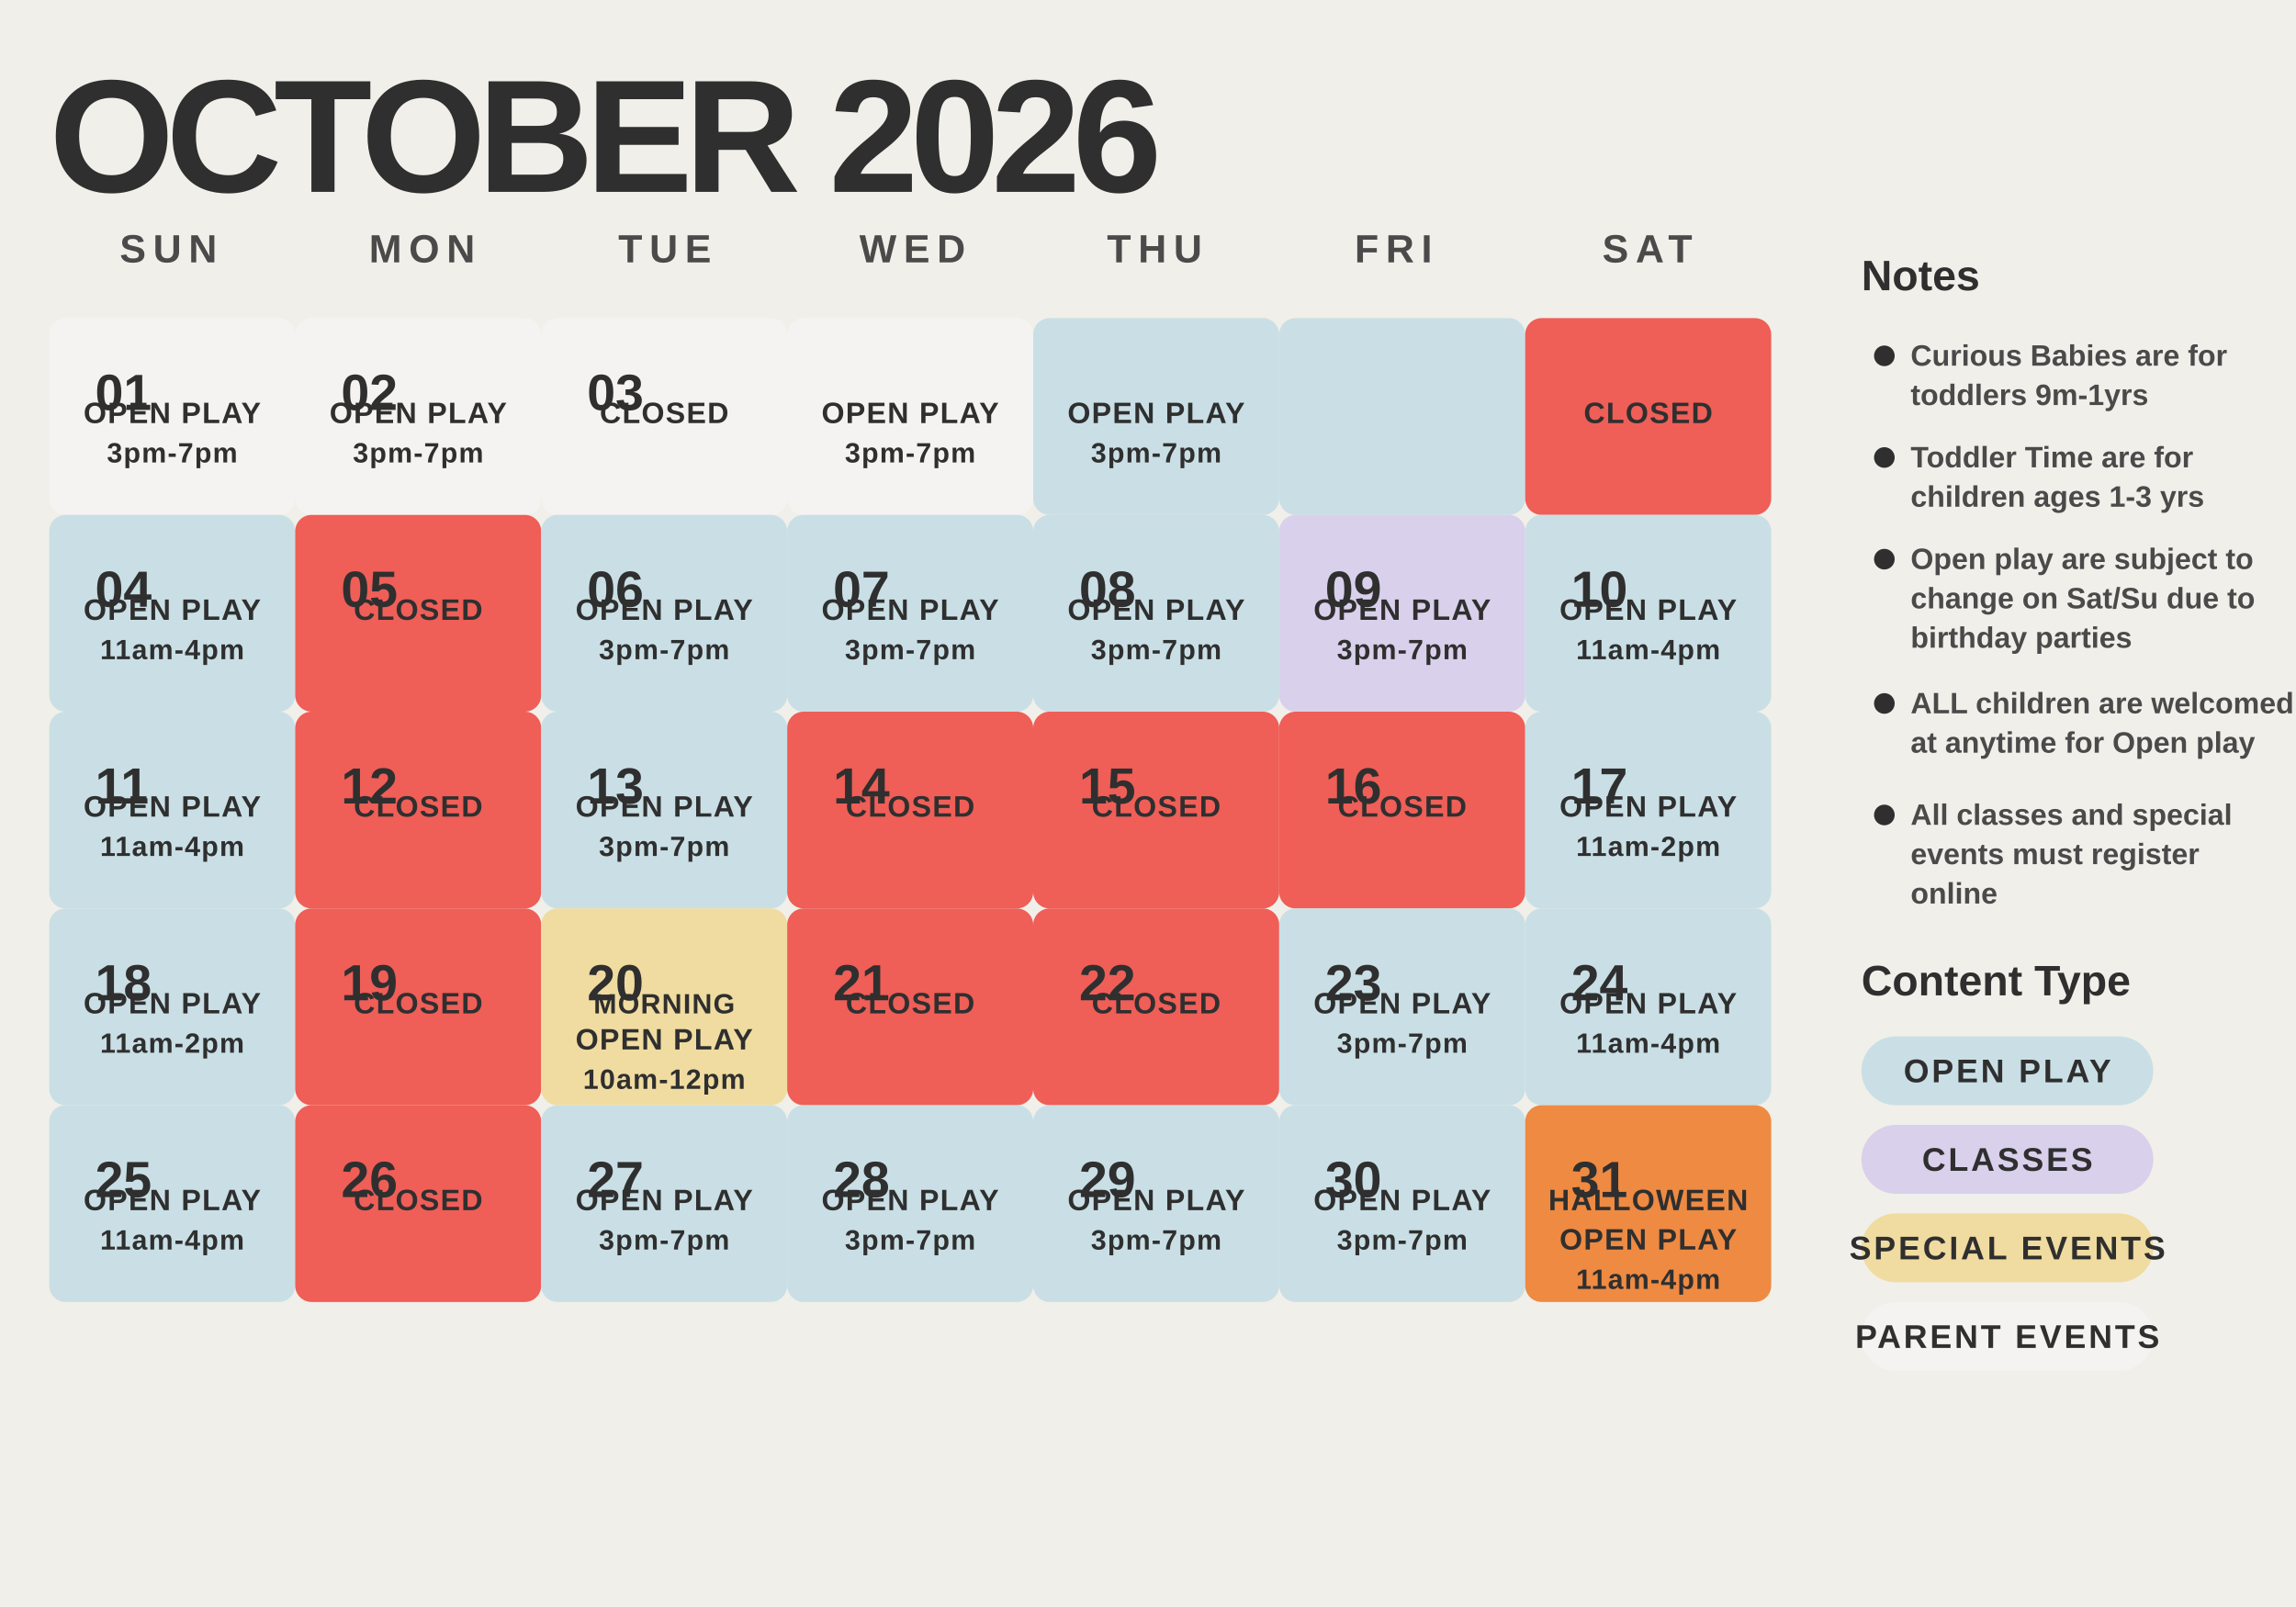
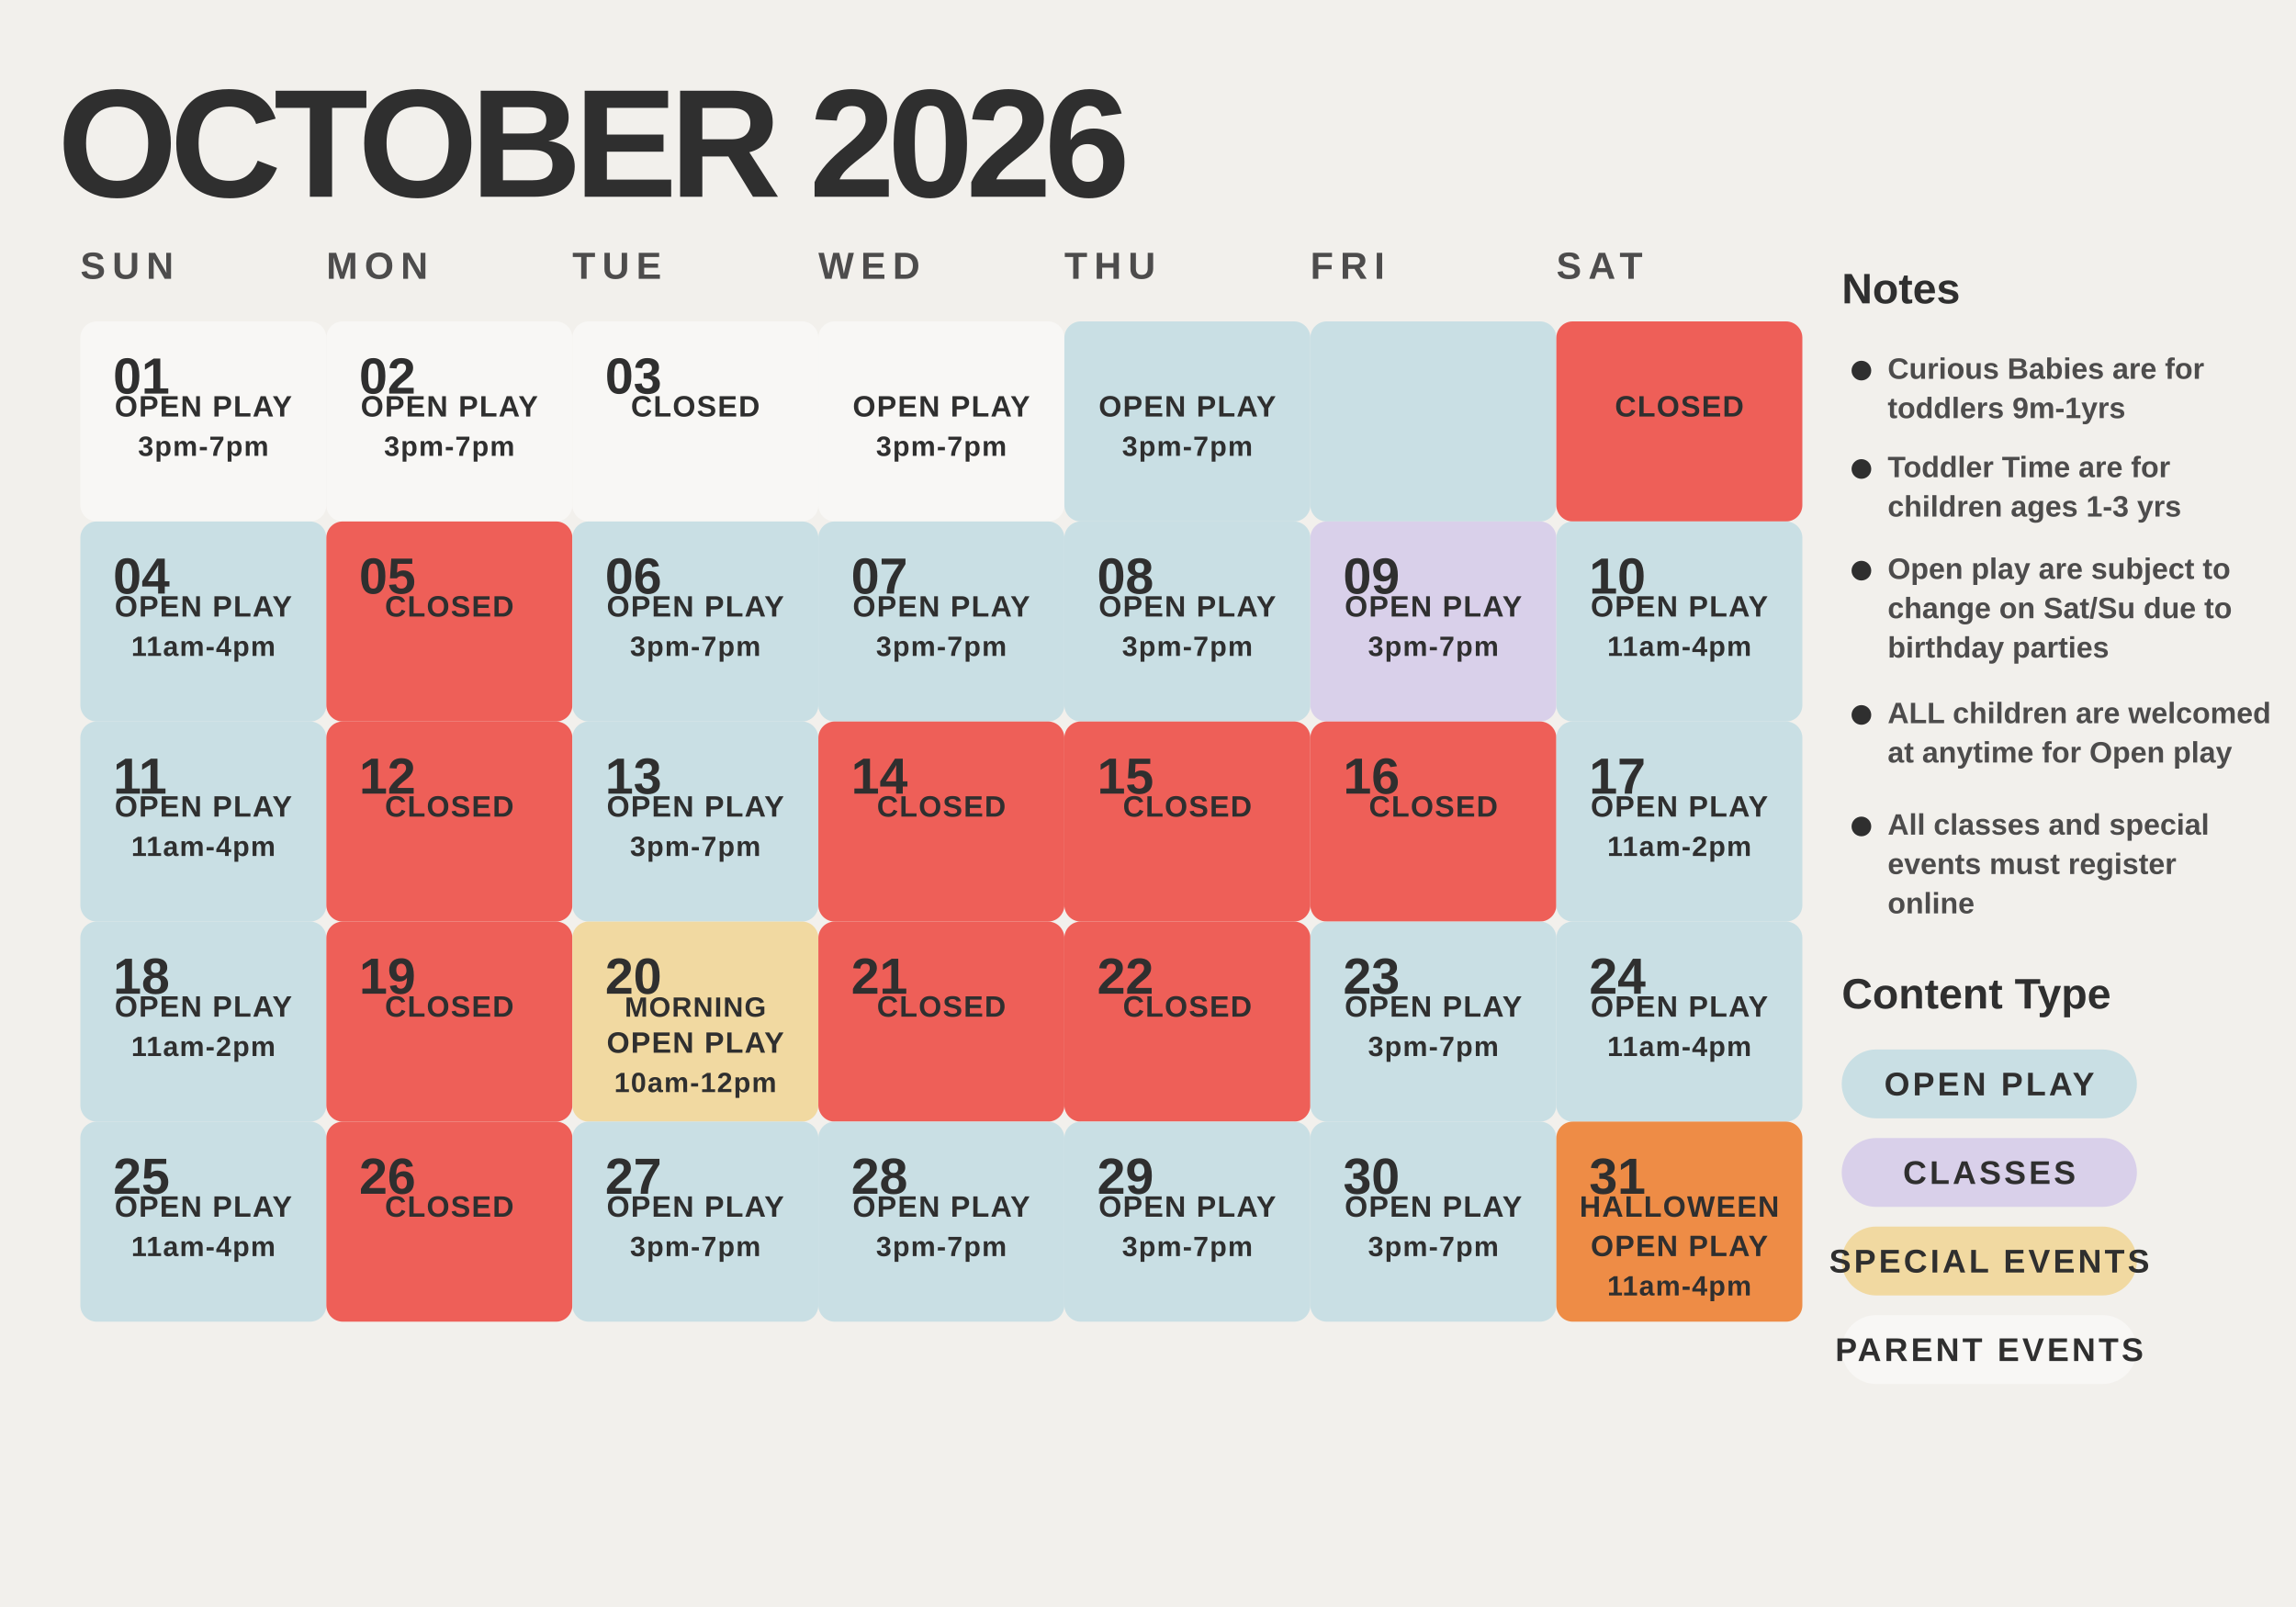
<svg xmlns="http://www.w3.org/2000/svg" width="1400" height="980" viewBox="0 0 1400 980" role="img" aria-labelledby="title desc">
  <defs>
    <style>
-       .bg { fill: #f1efe9; }
+       .bg { fill: #f2f0ec; }
      .ink { fill: #2f2f2f; }
-       .muted { fill: #4b4a4a; }
-       .month { font: 900 98px 'Arial', sans-serif; letter-spacing: -5px; }
-       .dow { font: 700 24px 'Arial', sans-serif; letter-spacing: 0.18em; text-transform: uppercase; }
+       .muted { fill: #4d4c4c; }
+       .soft { fill: #c9dfe4; }
+       .soft2 { fill: #d9d0ea; }
+       .soft3 { fill: #f1d9a1; }
+       .red { fill: #ee5f58; }
+       .orange { fill: #ee8c46; }
+       .empty { fill: #f8f7f5; }
+       .month { font: 900 94px 'Arial', sans-serif; letter-spacing: -4.5px; }
+       .dow { font: 700 23px 'Arial', sans-serif; letter-spacing: 0.18em; text-transform: uppercase; }
      .date { font: 700 31px 'Arial', sans-serif; }
      .tag { font: 800 18px 'Arial', sans-serif; letter-spacing: 0.04em; }
      .tagsmall { font: 800 17px 'Arial', sans-serif; letter-spacing: 0.04em; }
      .note { font: 700 18px 'Arial', sans-serif; }
-       .legend { font: 800 20px 'Arial', sans-serif; letter-spacing: 0.08em; }
-       .empty { fill: #f4f3f1; }
-       .soft { fill: #c9dfe5; }
-       .soft2 { fill: #d9d0ec; }
-       .soft3 { fill: #f0dca0; }
-       .red { fill: #ef5e57; }
-       .orange { fill: #ee8a42; }
-       .note-dot { fill: #2f2f2f; }
+       .legend { font: 800 20px 'Arial', sans-serif; letter-spacing: 0.09em; }
+       .dot { fill: #2f2f2f; }
    </style>
  </defs>
-   <rect width="1400" height="980" class="bg" />
-   <g transform="translate(30,12)">
-     <text x="0" y="105" class="month ink">OCTOBER 2026</text>
-     <g transform="translate(0,148)">
-       <text x="43" y="0" class="dow muted">SUN</text>
-       <text x="195" y="0" class="dow muted">MON</text>
-       <text x="347" y="0" class="dow muted">TUE</text>
-       <text x="494" y="0" class="dow muted">WED</text>
-       <text x="645" y="0" class="dow muted">THU</text>
-       <text x="796" y="0" class="dow muted">FRI</text>
-       <text x="947" y="0" class="dow muted">SAT</text>
-       <g transform="translate(0,34)">
-         <rect x="0" y="0" width="150" height="120" rx="10" class="empty" />
-         <rect x="150" y="0" width="150" height="120" rx="10" class="empty" />
-         <rect x="300" y="0" width="150" height="120" rx="10" class="empty" />
-         <rect x="450" y="0" width="150" height="120" rx="10" class="empty" />
-         <rect x="600" y="0" width="150" height="120" rx="10" class="soft" />
-         <rect x="750" y="0" width="150" height="120" rx="10" class="soft" />
-         <rect x="900" y="0" width="150" height="120" rx="10" class="red" />
-         <rect x="0" y="120" width="150" height="120" rx="10" class="soft" />
-         <rect x="150" y="120" width="150" height="120" rx="10" class="red" />
-         <rect x="300" y="120" width="150" height="120" rx="10" class="soft" />
-         <rect x="450" y="120" width="150" height="120" rx="10" class="soft" />
-         <rect x="600" y="120" width="150" height="120" rx="10" class="soft" />
-         <rect x="750" y="120" width="150" height="120" rx="10" class="soft2" />
-         <rect x="900" y="120" width="150" height="120" rx="10" class="soft" />
-         <rect x="0" y="240" width="150" height="120" rx="10" class="soft" />
-         <rect x="150" y="240" width="150" height="120" rx="10" class="red" />
-         <rect x="300" y="240" width="150" height="120" rx="10" class="soft" />
-         <rect x="450" y="240" width="150" height="120" rx="10" class="red" />
-         <rect x="600" y="240" width="150" height="120" rx="10" class="red" />
-         <rect x="750" y="240" width="150" height="120" rx="10" class="red" />
-         <rect x="900" y="240" width="150" height="120" rx="10" class="soft" />
-         <rect x="0" y="360" width="150" height="120" rx="10" class="soft" />
-         <rect x="150" y="360" width="150" height="120" rx="10" class="red" />
-         <rect x="300" y="360" width="150" height="120" rx="10" class="soft3" />
-         <rect x="450" y="360" width="150" height="120" rx="10" class="red" />
-         <rect x="600" y="360" width="150" height="120" rx="10" class="red" />
-         <rect x="750" y="360" width="150" height="120" rx="10" class="soft" />
-         <rect x="900" y="360" width="150" height="120" rx="10" class="soft" />
-         <rect x="0" y="480" width="150" height="120" rx="10" class="soft" />
-         <rect x="150" y="480" width="150" height="120" rx="10" class="red" />
-         <rect x="300" y="480" width="150" height="120" rx="10" class="soft" />
-         <rect x="450" y="480" width="150" height="120" rx="10" class="soft" />
-         <rect x="600" y="480" width="150" height="120" rx="10" class="soft" />
-         <rect x="750" y="480" width="150" height="120" rx="10" class="soft" />
-         <rect x="900" y="480" width="150" height="120" rx="10" class="orange" />
-         <text x="28" y="56" class="date ink">01</text>
-         <text x="178" y="56" class="date ink">02</text>
-         <text x="328" y="56" class="date ink">03</text>
-         <text x="28" y="176" class="date ink">04</text>
-         <text x="178" y="176" class="date ink">05</text>
-         <text x="328" y="176" class="date ink">06</text>
-         <text x="478" y="176" class="date ink">07</text>
-         <text x="628" y="176" class="date ink">08</text>
-         <text x="778" y="176" class="date ink">09</text>
-         <text x="928" y="176" class="date ink">10</text>
-         <text x="28" y="296" class="date ink">11</text>
-         <text x="178" y="296" class="date ink">12</text>
-         <text x="328" y="296" class="date ink">13</text>
-         <text x="478" y="296" class="date ink">14</text>
-         <text x="628" y="296" class="date ink">15</text>
-         <text x="778" y="296" class="date ink">16</text>
-         <text x="928" y="296" class="date ink">17</text>
-         <text x="28" y="416" class="date ink">18</text>
-         <text x="178" y="416" class="date ink">19</text>
-         <text x="328" y="416" class="date ink">20</text>
-         <text x="478" y="416" class="date ink">21</text>
-         <text x="628" y="416" class="date ink">22</text>
-         <text x="778" y="416" class="date ink">23</text>
-         <text x="928" y="416" class="date ink">24</text>
-         <text x="28" y="536" class="date ink">25</text>
-         <text x="178" y="536" class="date ink">26</text>
-         <text x="328" y="536" class="date ink">27</text>
-         <text x="478" y="536" class="date ink">28</text>
-         <text x="628" y="536" class="date ink">29</text>
-         <text x="778" y="536" class="date ink">30</text>
-         <text x="928" y="536" class="date ink">31</text>
-         <text x="75" y="64" text-anchor="middle" class="tag ink">OPEN PLAY</text>
-         <text x="75" y="88" text-anchor="middle" class="tagsmall ink">3pm-7pm</text>
-         <text x="225" y="64" text-anchor="middle" class="tag ink">OPEN PLAY</text>
-         <text x="225" y="88" text-anchor="middle" class="tagsmall ink">3pm-7pm</text>
-         <text x="375" y="64" text-anchor="middle" class="tag ink">CLOSED</text>
-         <text x="525" y="64" text-anchor="middle" class="tag ink">OPEN PLAY</text>
-         <text x="525" y="88" text-anchor="middle" class="tagsmall ink">3pm-7pm</text>
-         <text x="675" y="64" text-anchor="middle" class="tag ink">OPEN PLAY</text>
-         <text x="675" y="88" text-anchor="middle" class="tagsmall ink">3pm-7pm</text>
-         <text x="975" y="64" text-anchor="middle" class="tag ink">CLOSED</text>
-         <text x="75" y="184" text-anchor="middle" class="tag ink">OPEN PLAY</text>
-         <text x="75" y="208" text-anchor="middle" class="tagsmall ink">11am-4pm</text>
-         <text x="225" y="184" text-anchor="middle" class="tag ink">CLOSED</text>
-         <text x="375" y="184" text-anchor="middle" class="tag ink">OPEN PLAY</text>
-         <text x="375" y="208" text-anchor="middle" class="tagsmall ink">3pm-7pm</text>
-         <text x="525" y="184" text-anchor="middle" class="tag ink">OPEN PLAY</text>
-         <text x="525" y="208" text-anchor="middle" class="tagsmall ink">3pm-7pm</text>
-         <text x="675" y="184" text-anchor="middle" class="tag ink">OPEN PLAY</text>
-         <text x="675" y="208" text-anchor="middle" class="tagsmall ink">3pm-7pm</text>
-         <text x="825" y="184" text-anchor="middle" class="tag ink">OPEN PLAY</text>
-         <text x="825" y="208" text-anchor="middle" class="tagsmall ink">3pm-7pm</text>
-         <text x="975" y="184" text-anchor="middle" class="tag ink">OPEN PLAY</text>
-         <text x="975" y="208" text-anchor="middle" class="tagsmall ink">11am-4pm</text>
-         <text x="75" y="304" text-anchor="middle" class="tag ink">OPEN PLAY</text>
-         <text x="75" y="328" text-anchor="middle" class="tagsmall ink">11am-4pm</text>
-         <text x="225" y="304" text-anchor="middle" class="tag ink">CLOSED</text>
-         <text x="375" y="304" text-anchor="middle" class="tag ink">OPEN PLAY</text>
-         <text x="375" y="328" text-anchor="middle" class="tagsmall ink">3pm-7pm</text>
-         <text x="525" y="304" text-anchor="middle" class="tag ink">CLOSED</text>
-         <text x="675" y="304" text-anchor="middle" class="tag ink">CLOSED</text>
-         <text x="825" y="304" text-anchor="middle" class="tag ink">CLOSED</text>
-         <text x="975" y="304" text-anchor="middle" class="tag ink">OPEN PLAY</text>
-         <text x="975" y="328" text-anchor="middle" class="tagsmall ink">11am-2pm</text>
+   <rect class="bg" width="1400" height="980" />
+   <g transform="translate(25,10)">
+     <text x="10" y="110" class="month ink">OCTOBER 2026</text>
+     <g transform="translate(24,160)">
+       <text x="0" y="0" class="dow muted">SUN</text>
+       <text x="150" y="0" class="dow muted">MON</text>
+       <text x="300" y="0" class="dow muted">TUE</text>
+       <text x="450" y="0" class="dow muted">WED</text>
+       <text x="600" y="0" class="dow muted">THU</text>
+       <text x="750" y="0" class="dow muted">FRI</text>
+       <text x="900" y="0" class="dow muted">SAT</text>
+       <g transform="translate(0,26)">
+         <rect x="0" y="0" width="150" height="122" rx="10" class="empty" />
+         <rect x="150" y="0" width="150" height="122" rx="10" class="empty" />
+         <rect x="300" y="0" width="150" height="122" rx="10" class="empty" />
+         <rect x="450" y="0" width="150" height="122" rx="10" class="empty" />
+         <rect x="600" y="0" width="150" height="122" rx="10" class="soft" />
+         <rect x="750" y="0" width="150" height="122" rx="10" class="soft" />
+         <rect x="900" y="0" width="150" height="122" rx="10" class="red" />
+         <rect x="0" y="122" width="150" height="122" rx="10" class="soft" />
+         <rect x="150" y="122" width="150" height="122" rx="10" class="red" />
+         <rect x="300" y="122" width="150" height="122" rx="10" class="soft" />
+         <rect x="450" y="122" width="150" height="122" rx="10" class="soft" />
+         <rect x="600" y="122" width="150" height="122" rx="10" class="soft" />
+         <rect x="750" y="122" width="150" height="122" rx="10" class="soft2" />
+         <rect x="900" y="122" width="150" height="122" rx="10" class="soft" />
+         <rect x="0" y="244" width="150" height="122" rx="10" class="soft" />
+         <rect x="150" y="244" width="150" height="122" rx="10" class="red" />
+         <rect x="300" y="244" width="150" height="122" rx="10" class="soft" />
+         <rect x="450" y="244" width="150" height="122" rx="10" class="red" />
+         <rect x="600" y="244" width="150" height="122" rx="10" class="red" />
+         <rect x="750" y="244" width="150" height="122" rx="10" class="red" />
+         <rect x="900" y="244" width="150" height="122" rx="10" class="soft" />
+         <rect x="0" y="366" width="150" height="122" rx="10" class="soft" />
+         <rect x="150" y="366" width="150" height="122" rx="10" class="red" />
+         <rect x="300" y="366" width="150" height="122" rx="10" class="soft3" />
+         <rect x="450" y="366" width="150" height="122" rx="10" class="red" />
+         <rect x="600" y="366" width="150" height="122" rx="10" class="red" />
+         <rect x="750" y="366" width="150" height="122" rx="10" class="soft" />
+         <rect x="900" y="366" width="150" height="122" rx="10" class="soft" />
+         <rect x="0" y="488" width="150" height="122" rx="10" class="soft" />
+         <rect x="150" y="488" width="150" height="122" rx="10" class="red" />
+         <rect x="300" y="488" width="150" height="122" rx="10" class="soft" />
+         <rect x="450" y="488" width="150" height="122" rx="10" class="soft" />
+         <rect x="600" y="488" width="150" height="122" rx="10" class="soft" />
+         <rect x="750" y="488" width="150" height="122" rx="10" class="soft" />
+         <rect x="900" y="488" width="150" height="122" rx="10" class="orange" />
+         <text x="20" y="44" class="date ink">01</text>
+         <text x="170" y="44" class="date ink">02</text>
+         <text x="320" y="44" class="date ink">03</text>
+         <text x="20" y="166" class="date ink">04</text>
+         <text x="170" y="166" class="date ink">05</text>
+         <text x="320" y="166" class="date ink">06</text>
+         <text x="470" y="166" class="date ink">07</text>
+         <text x="620" y="166" class="date ink">08</text>
+         <text x="770" y="166" class="date ink">09</text>
+         <text x="920" y="166" class="date ink">10</text>
+         <text x="20" y="288" class="date ink">11</text>
+         <text x="170" y="288" class="date ink">12</text>
+         <text x="320" y="288" class="date ink">13</text>
+         <text x="470" y="288" class="date ink">14</text>
+         <text x="620" y="288" class="date ink">15</text>
+         <text x="770" y="288" class="date ink">16</text>
+         <text x="920" y="288" class="date ink">17</text>
+         <text x="20" y="410" class="date ink">18</text>
+         <text x="170" y="410" class="date ink">19</text>
+         <text x="320" y="410" class="date ink">20</text>
+         <text x="470" y="410" class="date ink">21</text>
+         <text x="620" y="410" class="date ink">22</text>
+         <text x="770" y="410" class="date ink">23</text>
+         <text x="920" y="410" class="date ink">24</text>
+         <text x="20" y="532" class="date ink">25</text>
+         <text x="170" y="532" class="date ink">26</text>
+         <text x="320" y="532" class="date ink">27</text>
+         <text x="470" y="532" class="date ink">28</text>
+         <text x="620" y="532" class="date ink">29</text>
+         <text x="770" y="532" class="date ink">30</text>
+         <text x="920" y="532" class="date ink">31</text>
+         <text x="75" y="58" text-anchor="middle" class="tag ink">OPEN PLAY</text>
+         <text x="75" y="82" text-anchor="middle" class="tagsmall ink">3pm-7pm</text>
+         <text x="225" y="58" text-anchor="middle" class="tag ink">OPEN PLAY</text>
+         <text x="225" y="82" text-anchor="middle" class="tagsmall ink">3pm-7pm</text>
+         <text x="375" y="58" text-anchor="middle" class="tag ink">CLOSED</text>
+         <text x="525" y="58" text-anchor="middle" class="tag ink">OPEN PLAY</text>
+         <text x="525" y="82" text-anchor="middle" class="tagsmall ink">3pm-7pm</text>
+         <text x="675" y="58" text-anchor="middle" class="tag ink">OPEN PLAY</text>
+         <text x="675" y="82" text-anchor="middle" class="tagsmall ink">3pm-7pm</text>
+         <text x="975" y="58" text-anchor="middle" class="tag ink">CLOSED</text>
+         <text x="75" y="180" text-anchor="middle" class="tag ink">OPEN PLAY</text>
+         <text x="75" y="204" text-anchor="middle" class="tagsmall ink">11am-4pm</text>
+         <text x="225" y="180" text-anchor="middle" class="tag ink">CLOSED</text>
+         <text x="375" y="180" text-anchor="middle" class="tag ink">OPEN PLAY</text>
+         <text x="375" y="204" text-anchor="middle" class="tagsmall ink">3pm-7pm</text>
+         <text x="525" y="180" text-anchor="middle" class="tag ink">OPEN PLAY</text>
+         <text x="525" y="204" text-anchor="middle" class="tagsmall ink">3pm-7pm</text>
+         <text x="675" y="180" text-anchor="middle" class="tag ink">OPEN PLAY</text>
+         <text x="675" y="204" text-anchor="middle" class="tagsmall ink">3pm-7pm</text>
+         <text x="825" y="180" text-anchor="middle" class="tag ink">OPEN PLAY</text>
+         <text x="825" y="204" text-anchor="middle" class="tagsmall ink">3pm-7pm</text>
+         <text x="975" y="180" text-anchor="middle" class="tag ink">OPEN PLAY</text>
+         <text x="975" y="204" text-anchor="middle" class="tagsmall ink">11am-4pm</text>
+         <text x="75" y="302" text-anchor="middle" class="tag ink">OPEN PLAY</text>
+         <text x="75" y="326" text-anchor="middle" class="tagsmall ink">11am-4pm</text>
+         <text x="225" y="302" text-anchor="middle" class="tag ink">CLOSED</text>
+         <text x="375" y="302" text-anchor="middle" class="tag ink">OPEN PLAY</text>
+         <text x="375" y="326" text-anchor="middle" class="tagsmall ink">3pm-7pm</text>
+         <text x="525" y="302" text-anchor="middle" class="tag ink">CLOSED</text>
+         <text x="675" y="302" text-anchor="middle" class="tag ink">CLOSED</text>
+         <text x="825" y="302" text-anchor="middle" class="tag ink">CLOSED</text>
+         <text x="975" y="302" text-anchor="middle" class="tag ink">OPEN PLAY</text>
+         <text x="975" y="326" text-anchor="middle" class="tagsmall ink">11am-2pm</text>
        <text x="75" y="424" text-anchor="middle" class="tag ink">OPEN PLAY</text>
        <text x="75" y="448" text-anchor="middle" class="tagsmall ink">11am-2pm</text>
        <text x="225" y="424" text-anchor="middle" class="tag ink">CLOSED</text>
        <text x="375" y="424" text-anchor="middle" class="tagsmall ink">MORNING</text>
        <text x="375" y="446" text-anchor="middle" class="tag ink">OPEN PLAY</text>
        <text x="375" y="470" text-anchor="middle" class="tagsmall ink">10am-12pm</text>
        <text x="525" y="424" text-anchor="middle" class="tag ink">CLOSED</text>
        <text x="675" y="424" text-anchor="middle" class="tag ink">CLOSED</text>
        <text x="825" y="424" text-anchor="middle" class="tag ink">OPEN PLAY</text>
        <text x="825" y="448" text-anchor="middle" class="tagsmall ink">3pm-7pm</text>
        <text x="975" y="424" text-anchor="middle" class="tag ink">OPEN PLAY</text>
        <text x="975" y="448" text-anchor="middle" class="tagsmall ink">11am-4pm</text>
-         <text x="75" y="544" text-anchor="middle" class="tag ink">OPEN PLAY</text>
-         <text x="75" y="568" text-anchor="middle" class="tagsmall ink">11am-4pm</text>
-         <text x="225" y="544" text-anchor="middle" class="tag ink">CLOSED</text>
-         <text x="375" y="544" text-anchor="middle" class="tag ink">OPEN PLAY</text>
-         <text x="375" y="568" text-anchor="middle" class="tagsmall ink">3pm-7pm</text>
-         <text x="525" y="544" text-anchor="middle" class="tag ink">OPEN PLAY</text>
-         <text x="525" y="568" text-anchor="middle" class="tagsmall ink">3pm-7pm</text>
-         <text x="675" y="544" text-anchor="middle" class="tag ink">OPEN PLAY</text>
-         <text x="675" y="568" text-anchor="middle" class="tagsmall ink">3pm-7pm</text>
-         <text x="825" y="544" text-anchor="middle" class="tag ink">OPEN PLAY</text>
-         <text x="825" y="568" text-anchor="middle" class="tagsmall ink">3pm-7pm</text>
-         <text x="975" y="544" text-anchor="middle" class="tag ink">HALLOWEEN</text>
-         <text x="975" y="568" text-anchor="middle" class="tag ink">OPEN PLAY</text>
-         <text x="975" y="592" text-anchor="middle" class="tagsmall ink">11am-4pm</text>
+         <text x="75" y="546" text-anchor="middle" class="tag ink">OPEN PLAY</text>
+         <text x="75" y="570" text-anchor="middle" class="tagsmall ink">11am-4pm</text>
+         <text x="225" y="546" text-anchor="middle" class="tag ink">CLOSED</text>
+         <text x="375" y="546" text-anchor="middle" class="tag ink">OPEN PLAY</text>
+         <text x="375" y="570" text-anchor="middle" class="tagsmall ink">3pm-7pm</text>
+         <text x="525" y="546" text-anchor="middle" class="tag ink">OPEN PLAY</text>
+         <text x="525" y="570" text-anchor="middle" class="tagsmall ink">3pm-7pm</text>
+         <text x="675" y="546" text-anchor="middle" class="tag ink">OPEN PLAY</text>
+         <text x="675" y="570" text-anchor="middle" class="tagsmall ink">3pm-7pm</text>
+         <text x="825" y="546" text-anchor="middle" class="tag ink">OPEN PLAY</text>
+         <text x="825" y="570" text-anchor="middle" class="tagsmall ink">3pm-7pm</text>
+         <text x="975" y="546" text-anchor="middle" class="tag ink">HALLOWEEN</text>
+         <text x="975" y="570" text-anchor="middle" class="tag ink">OPEN PLAY</text>
+         <text x="975" y="594" text-anchor="middle" class="tagsmall ink">11am-4pm</text>
      </g>
    </g>
-     <g transform="translate(1105,165)">
-       <text x="0" y="0" class="note ink" style="font-size: 26px;">Notes</text>
+     <g transform="translate(1098,175)">
+       <text x="0" y="0" class="note ink" style="font-size:26px;">Notes</text>
      <g transform="translate(0,28)">
-         <circle cx="14" cy="12" r="6.3" class="note-dot" />
-         <text x="30" y="18" class="note muted">Curious Babies are for</text>
-         <text x="30" y="42" class="note muted">toddlers 9m-1yrs</text>
-       </g>
-       <g transform="translate(0,90)">
-         <circle cx="14" cy="12" r="6.3" class="note-dot" />
-         <text x="30" y="18" class="note muted">Toddler Time are for</text>
-         <text x="30" y="42" class="note muted">children ages 1-3 yrs</text>
-       </g>
-       <g transform="translate(0,152)">
-         <circle cx="14" cy="12" r="6.3" class="note-dot" />
-         <text x="30" y="18" class="note muted">Open play are subject to</text>
-         <text x="30" y="42" class="note muted">change on Sat/Su due to</text>
-         <text x="30" y="66" class="note muted">birthday parties</text>
-       </g>
-       <g transform="translate(0,240)">
-         <circle cx="14" cy="12" r="6.3" class="note-dot" />
-         <text x="30" y="18" class="note muted">ALL children are welcomed</text>
-         <text x="30" y="42" class="note muted">at anytime for Open play</text>
-       </g>
-       <g transform="translate(0,308)">
-         <circle cx="14" cy="12" r="6.3" class="note-dot" />
-         <text x="30" y="18" class="note muted">All classes and special</text>
-         <text x="30" y="42" class="note muted">events must register</text>
-         <text x="30" y="66" class="note muted">online</text>
-       </g>
-       <text x="0" y="430" class="note ink" style="font-size: 26px;">Content Type</text>
+         <circle cx="12" cy="13" r="6" class="dot" />
+         <text x="28" y="18" class="note muted">Curious Babies are for</text>
+         <text x="28" y="42" class="note muted">toddlers 9m-1yrs</text>
+       </g>
+       <g transform="translate(0,88)">
+         <circle cx="12" cy="13" r="6" class="dot" />
+         <text x="28" y="18" class="note muted">Toddler Time are for</text>
+         <text x="28" y="42" class="note muted">children ages 1-3 yrs</text>
+       </g>
+       <g transform="translate(0,150)">
+         <circle cx="12" cy="13" r="6" class="dot" />
+         <text x="28" y="18" class="note muted">Open play are subject to</text>
+         <text x="28" y="42" class="note muted">change on Sat/Su due to</text>
+         <text x="28" y="66" class="note muted">birthday parties</text>
+       </g>
+       <g transform="translate(0,238)">
+         <circle cx="12" cy="13" r="6" class="dot" />
+         <text x="28" y="18" class="note muted">ALL children are welcomed</text>
+         <text x="28" y="42" class="note muted">at anytime for Open play</text>
+       </g>
+       <g transform="translate(0,306)">
+         <circle cx="12" cy="13" r="6" class="dot" />
+         <text x="28" y="18" class="note muted">All classes and special</text>
+         <text x="28" y="42" class="note muted">events must register</text>
+         <text x="28" y="66" class="note muted">online</text>
+       </g>
+       <text x="0" y="430" class="note ink" style="font-size:26px;">Content Type</text>
      <g transform="translate(0,455)">
-         <rect x="0" y="0" width="178" height="42" rx="21" class="soft" />
-         <rect x="0" y="54" width="178" height="42" rx="21" class="soft2" />
-         <rect x="0" y="108" width="178" height="42" rx="21" class="soft3" />
-         <rect x="0" y="162" width="178" height="42" rx="21" class="empty" />
-         <text x="89" y="28" text-anchor="middle" class="legend ink">OPEN PLAY</text>
-         <text x="89" y="82" text-anchor="middle" class="legend ink">CLASSES</text>
-         <text x="89" y="136" text-anchor="middle" class="legend ink">SPECIAL EVENTS</text>
-         <text x="89" y="190" text-anchor="middle" class="legend ink">PARENT EVENTS</text>
+         <rect x="0" y="0" width="180" height="42" rx="21" class="soft" />
+         <rect x="0" y="54" width="180" height="42" rx="21" class="soft2" />
+         <rect x="0" y="108" width="180" height="42" rx="21" class="soft3" />
+         <rect x="0" y="162" width="180" height="42" rx="21" class="empty" />
+         <text x="90" y="28" text-anchor="middle" class="legend ink">OPEN PLAY</text>
+         <text x="90" y="82" text-anchor="middle" class="legend ink">CLASSES</text>
+         <text x="90" y="136" text-anchor="middle" class="legend ink">SPECIAL EVENTS</text>
+         <text x="90" y="190" text-anchor="middle" class="legend ink">PARENT EVENTS</text>
      </g>
    </g>
  </g>
</svg>
